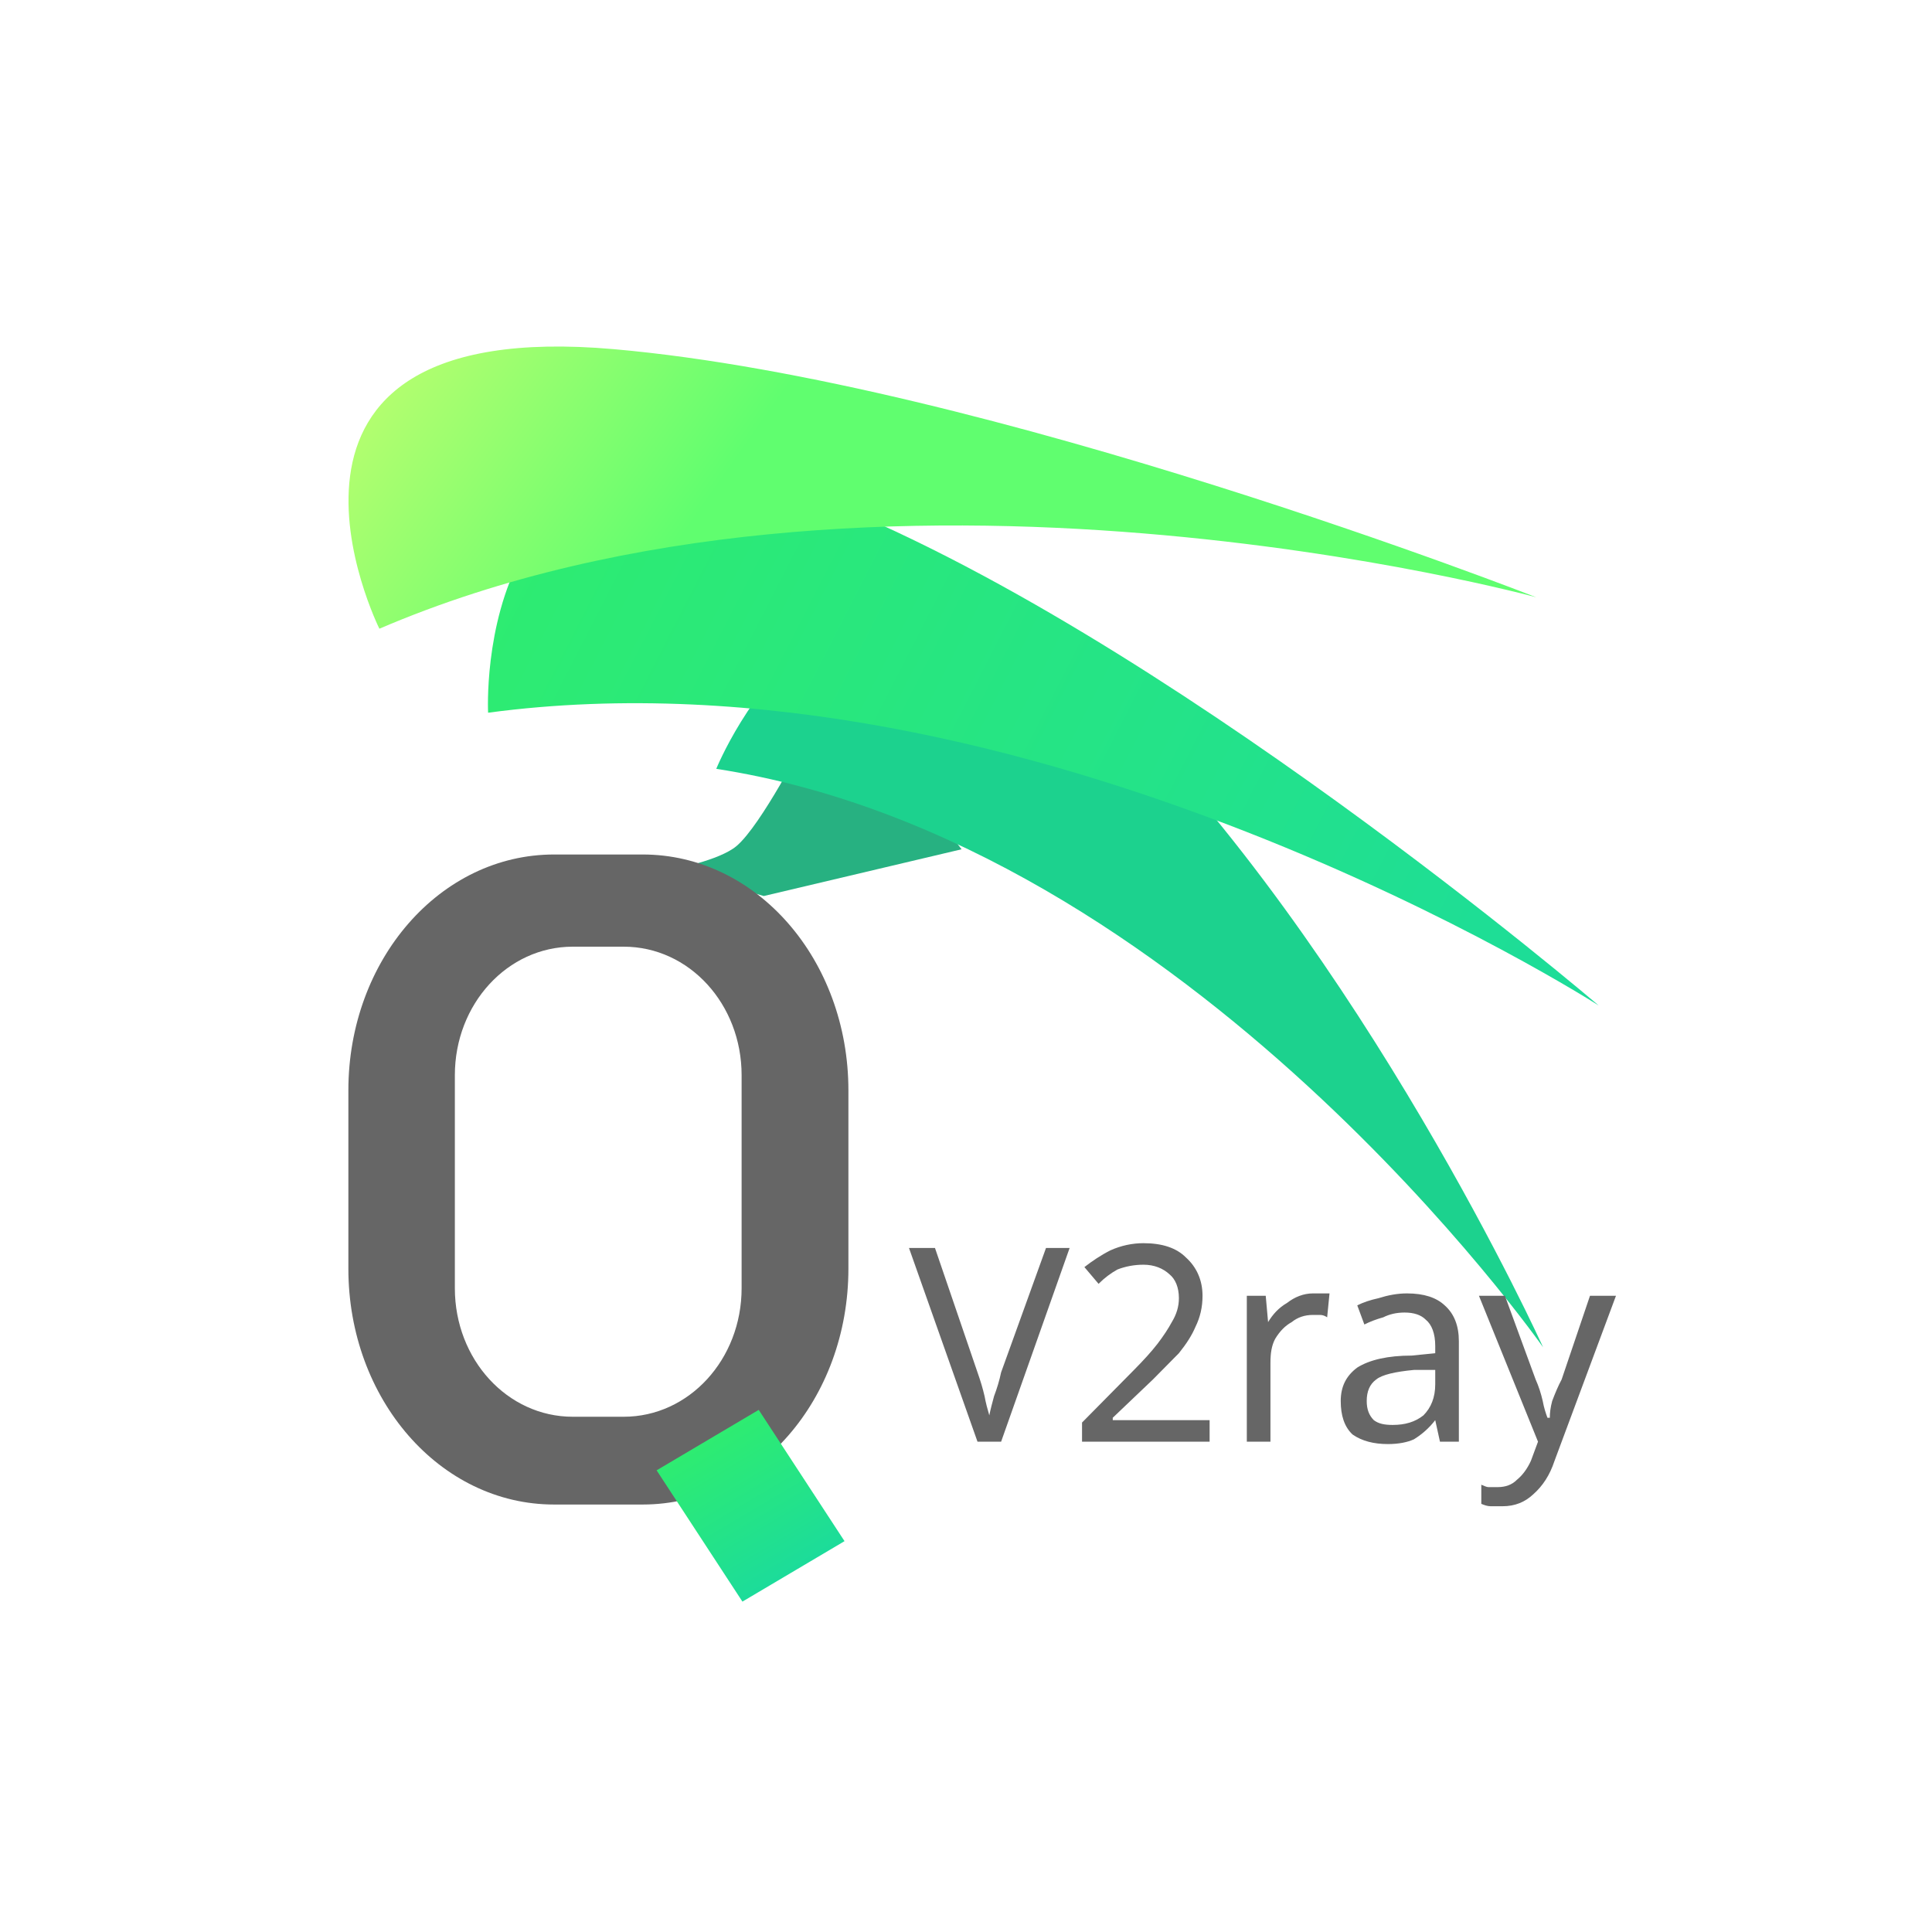
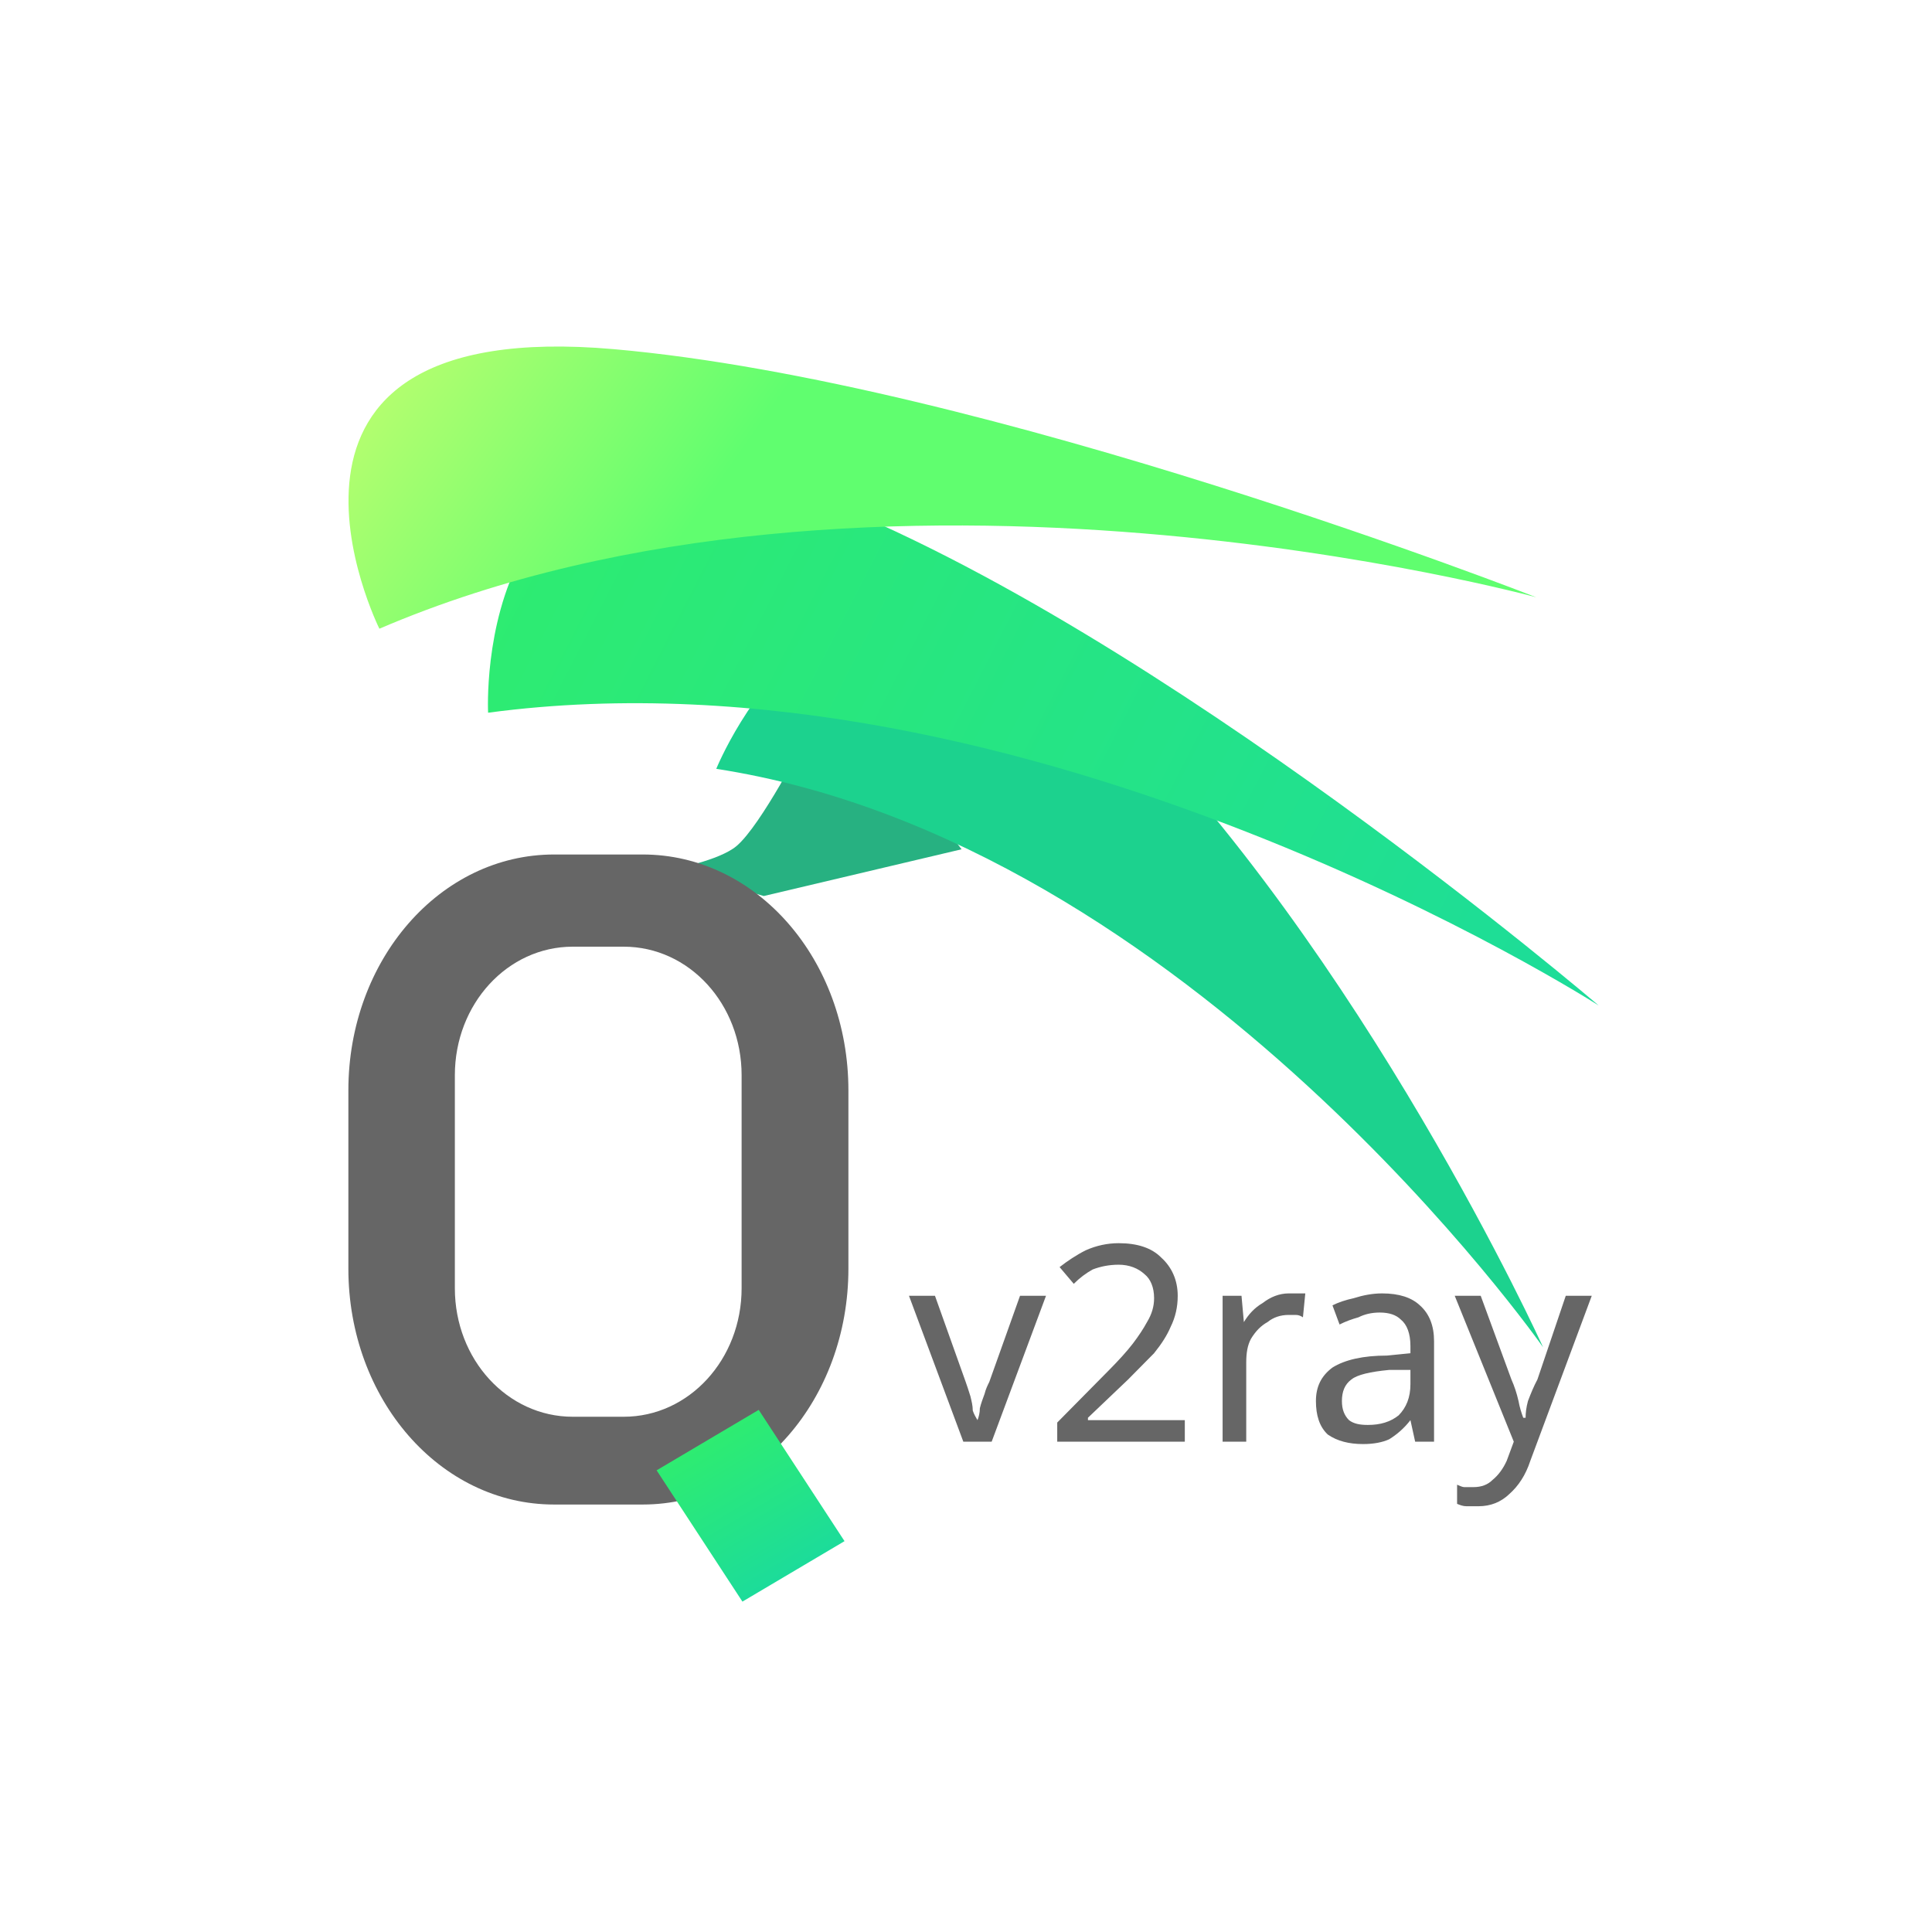
<svg xmlns="http://www.w3.org/2000/svg" xmlns:xlink="http://www.w3.org/1999/xlink" width="48" height="48" viewBox="0 0 12.7 12.7" version="1.1" id="svg8">
  <defs id="defs2">
    <linearGradient id="linearGradient908">
      <stop style="stop-color:#6e7678;stop-opacity:1" offset="0" id="stop904" />
      <stop style="stop-color:#2e3235;stop-opacity:1" offset="1" id="stop906" />
    </linearGradient>
    <linearGradient id="linearGradient847">
      <stop style="stop-color:#c1fe6f;stop-opacity:1" offset="0" id="stop843" />
      <stop style="stop-color:#60fe6f;stop-opacity:1" offset="1" id="stop845" />
    </linearGradient>
    <linearGradient id="linearGradient5057">
      <stop style="stop-color:#3c3c3c;stop-opacity:1;" offset="0" id="stop5053" />
      <stop style="stop-color:#282728;stop-opacity:0.657" offset="1" id="stop5055" />
    </linearGradient>
    <linearGradient id="linearGradient4759">
      <stop style="stop-color:#2eec71;stop-opacity:1" offset="0" id="stop4755" />
      <stop style="stop-color:#1cdc9a;stop-opacity:1" offset="1" id="stop4757" />
    </linearGradient>
    <linearGradient id="linearGradient4713">
      <stop id="stop4709" offset="0" style="stop-color:#3de256;stop-opacity:1" />
      <stop id="stop4711" offset="1" style="stop-color:#2fbeba;stop-opacity:1" />
    </linearGradient>
    <linearGradient xlink:href="#linearGradient4713" id="linearGradient4707" x1="89.966" y1="19.458" x2="108.002" y2="39.934" gradientUnits="userSpaceOnUse" gradientTransform="translate(38.57415,1.318172)" />
    <linearGradient xlink:href="#linearGradient5057" id="linearGradient5059" x1="92.227" y1="48.94" x2="140.261" y2="94.022" gradientUnits="userSpaceOnUse" />
    <linearGradient xlink:href="#linearGradient4759" id="linearGradient953" gradientUnits="userSpaceOnUse" gradientTransform="matrix(0.3459751,0.06144722,-0.06655638,0.3194166,-25.11991,272.6237)" x1="85.23" y1="28.293" x2="113.087" y2="35.516" />
    <linearGradient xlink:href="#linearGradient847" id="linearGradient955" gradientUnits="userSpaceOnUse" gradientTransform="matrix(0.1566647,0,0,0.1566647,-5.15044,254.5522)" x1="39.631" y1="196.652" x2="56.496" y2="208.575" />
    <clipPath clipPathUnits="userSpaceOnUse" id="clipPath922">
      <rect style="fill:none;fill-opacity:1;stroke:#23d829;stroke-width:0.044;stroke-miterlimit:4;stroke-dasharray:none;stroke-opacity:0.723" id="rect924" width="12.7" height="12.171" x="9.5367426e-08" y="284.565" ry="1.064" />
    </clipPath>
    <linearGradient xlink:href="#linearGradient908" id="linearGradient910" x1="12.7" y1="284.3" x2="12.7" y2="297" gradientUnits="userSpaceOnUse" gradientTransform="matrix(0.8750001,0,0,0.8750549,0.8144205,36.3156)" />
    <linearGradient xlink:href="#linearGradient4759" id="linearGradient874" x1="255.398" y1="156.974" x2="256.429" y2="156.974" gradientUnits="userSpaceOnUse" />
  </defs>
  <g id="layer1" transform="translate(0,-284.3)">
    <g id="g889" transform="matrix(0.7767492,0,0,0.7799375,1.466232,64.01204)">
      <path style="fill:#27b181;fill-opacity:1;stroke:none;stroke-width:0.025px;stroke-linecap:butt;stroke-linejoin:miter;stroke-opacity:1" d="m 4.927,288.672 c 0,0 -0.373,0.727 -0.582,0.902 -0.147,0.123 -0.54,0.195 -0.54,0.195 l 0.771,0.226 1.674,-0.394 c 0,0 -0.791,-1.07 -1.323,-0.929 z" id="path879-7" />
      <path id="path4715-0" d="m 4.174,288.923 c 0,0 1.117,-2.751 3.302,-0.598 2.185,2.153 3.695,5.473 3.695,5.473 0,0 -2.994,-4.26 -6.997,-4.875 z" style="fill:#1cd28e;fill-opacity:1;stroke:none;stroke-width:0.09px;stroke-linecap:butt;stroke-linejoin:miter;stroke-opacity:1" />
      <path id="path4715-6-93" d="m 2.243,288.449 c 0,0 -0.151,-2.947 2.775,-1.815 2.926,1.131 6.624,4.284 6.624,4.284 0,0 -4.811,-3.079 -9.399,-2.468 z" style="fill:url(#linearGradient953);fill-opacity:1;stroke:none;stroke-width:0.09px;stroke-linecap:butt;stroke-linejoin:miter;stroke-opacity:1" />
      <path id="path4715-6-9-6" d="m 1.323,287.742 c 0,0 -1.323,-2.646 1.985,-2.356 3.16,0.277 7.805,2.091 7.805,2.091 0,0 -5.604,-1.524 -9.79,0.265 z" style="fill:url(#linearGradient955);fill-opacity:1;stroke:none;stroke-width:0.09px;stroke-linecap:butt;stroke-linejoin:miter;stroke-opacity:1" />
    </g>
    <path style="fill:#666666;fill-opacity:1;stroke:none;stroke-width:0.278;stroke-miterlimit:4;stroke-dasharray:none;stroke-opacity:1" d="m 3.642,289.917 c -0.749,0 -1.352,0.692 -1.352,1.551 v 1.171 c 0,0.859 0.603,1.551 1.352,1.551 h 0.583 c 0.749,0 1.352,-0.692 1.352,-1.551 v -1.171 c 0,-0.859 -0.603,-1.551 -1.352,-1.551 z m 0.123,0.606 h 0.335 c 0.43,0 0.775,0.377 0.775,0.845 v 1.4 c 0,0.468 -0.346,0.845 -0.775,0.845 H 3.765 c -0.43,0 -0.775,-0.377 -0.775,-0.845 v -1.4 c 0,-0.468 0.346,-0.845 0.775,-0.845 z" id="rect4871-6" />
    <rect style="fill:url(#linearGradient874);fill-opacity:1.0;stroke:none;stroke-width:0.285;stroke-miterlimit:4;stroke-dasharray:none;stroke-opacity:1" id="rect4892-2" width="1.031" height="0.78" x="255.398" y="156.584" rx="0" ry="0" transform="matrix(0.5470815,0.8370794,-0.8604714,0.5094987,0,0)" />
-     <text xml:space="preserve" style="font-style:normal;font-weight:normal;font-size:1.774px;line-height:1.25;font-family:sans-serif;letter-spacing:0px;word-spacing:0px;fill:#666666;fill-opacity:1;stroke:none;stroke-width:0.044;" x="6.013" y="291.992" id="text877" transform="scale(0.9939248,1.006112)">
-       <tspan id="tspan875" x="6.013" y="291.992" style="fill:#666666;fill-opacity:1;stroke-width:0.044;">V2ray</tspan>
+     <text xml:space="preserve" style="font-style:normal;font-weight:normal;font-size:1.774px;line-height:1.25;font-family:sans-serif;letter-spacing:0px;word-spacing:0px;fill:#666666;fill-opacity:1;stroke:none;stroke-width:0.044" x="6.013" y="291.992" id="text877" transform="scale(0.9939248,1.006112)">
+       <tspan id="tspan875" x="6.013" y="291.992" style="fill:#666666;fill-opacity:1;stroke-width:0.044">v2ray</tspan>
    </text>
  </g>
</svg>
